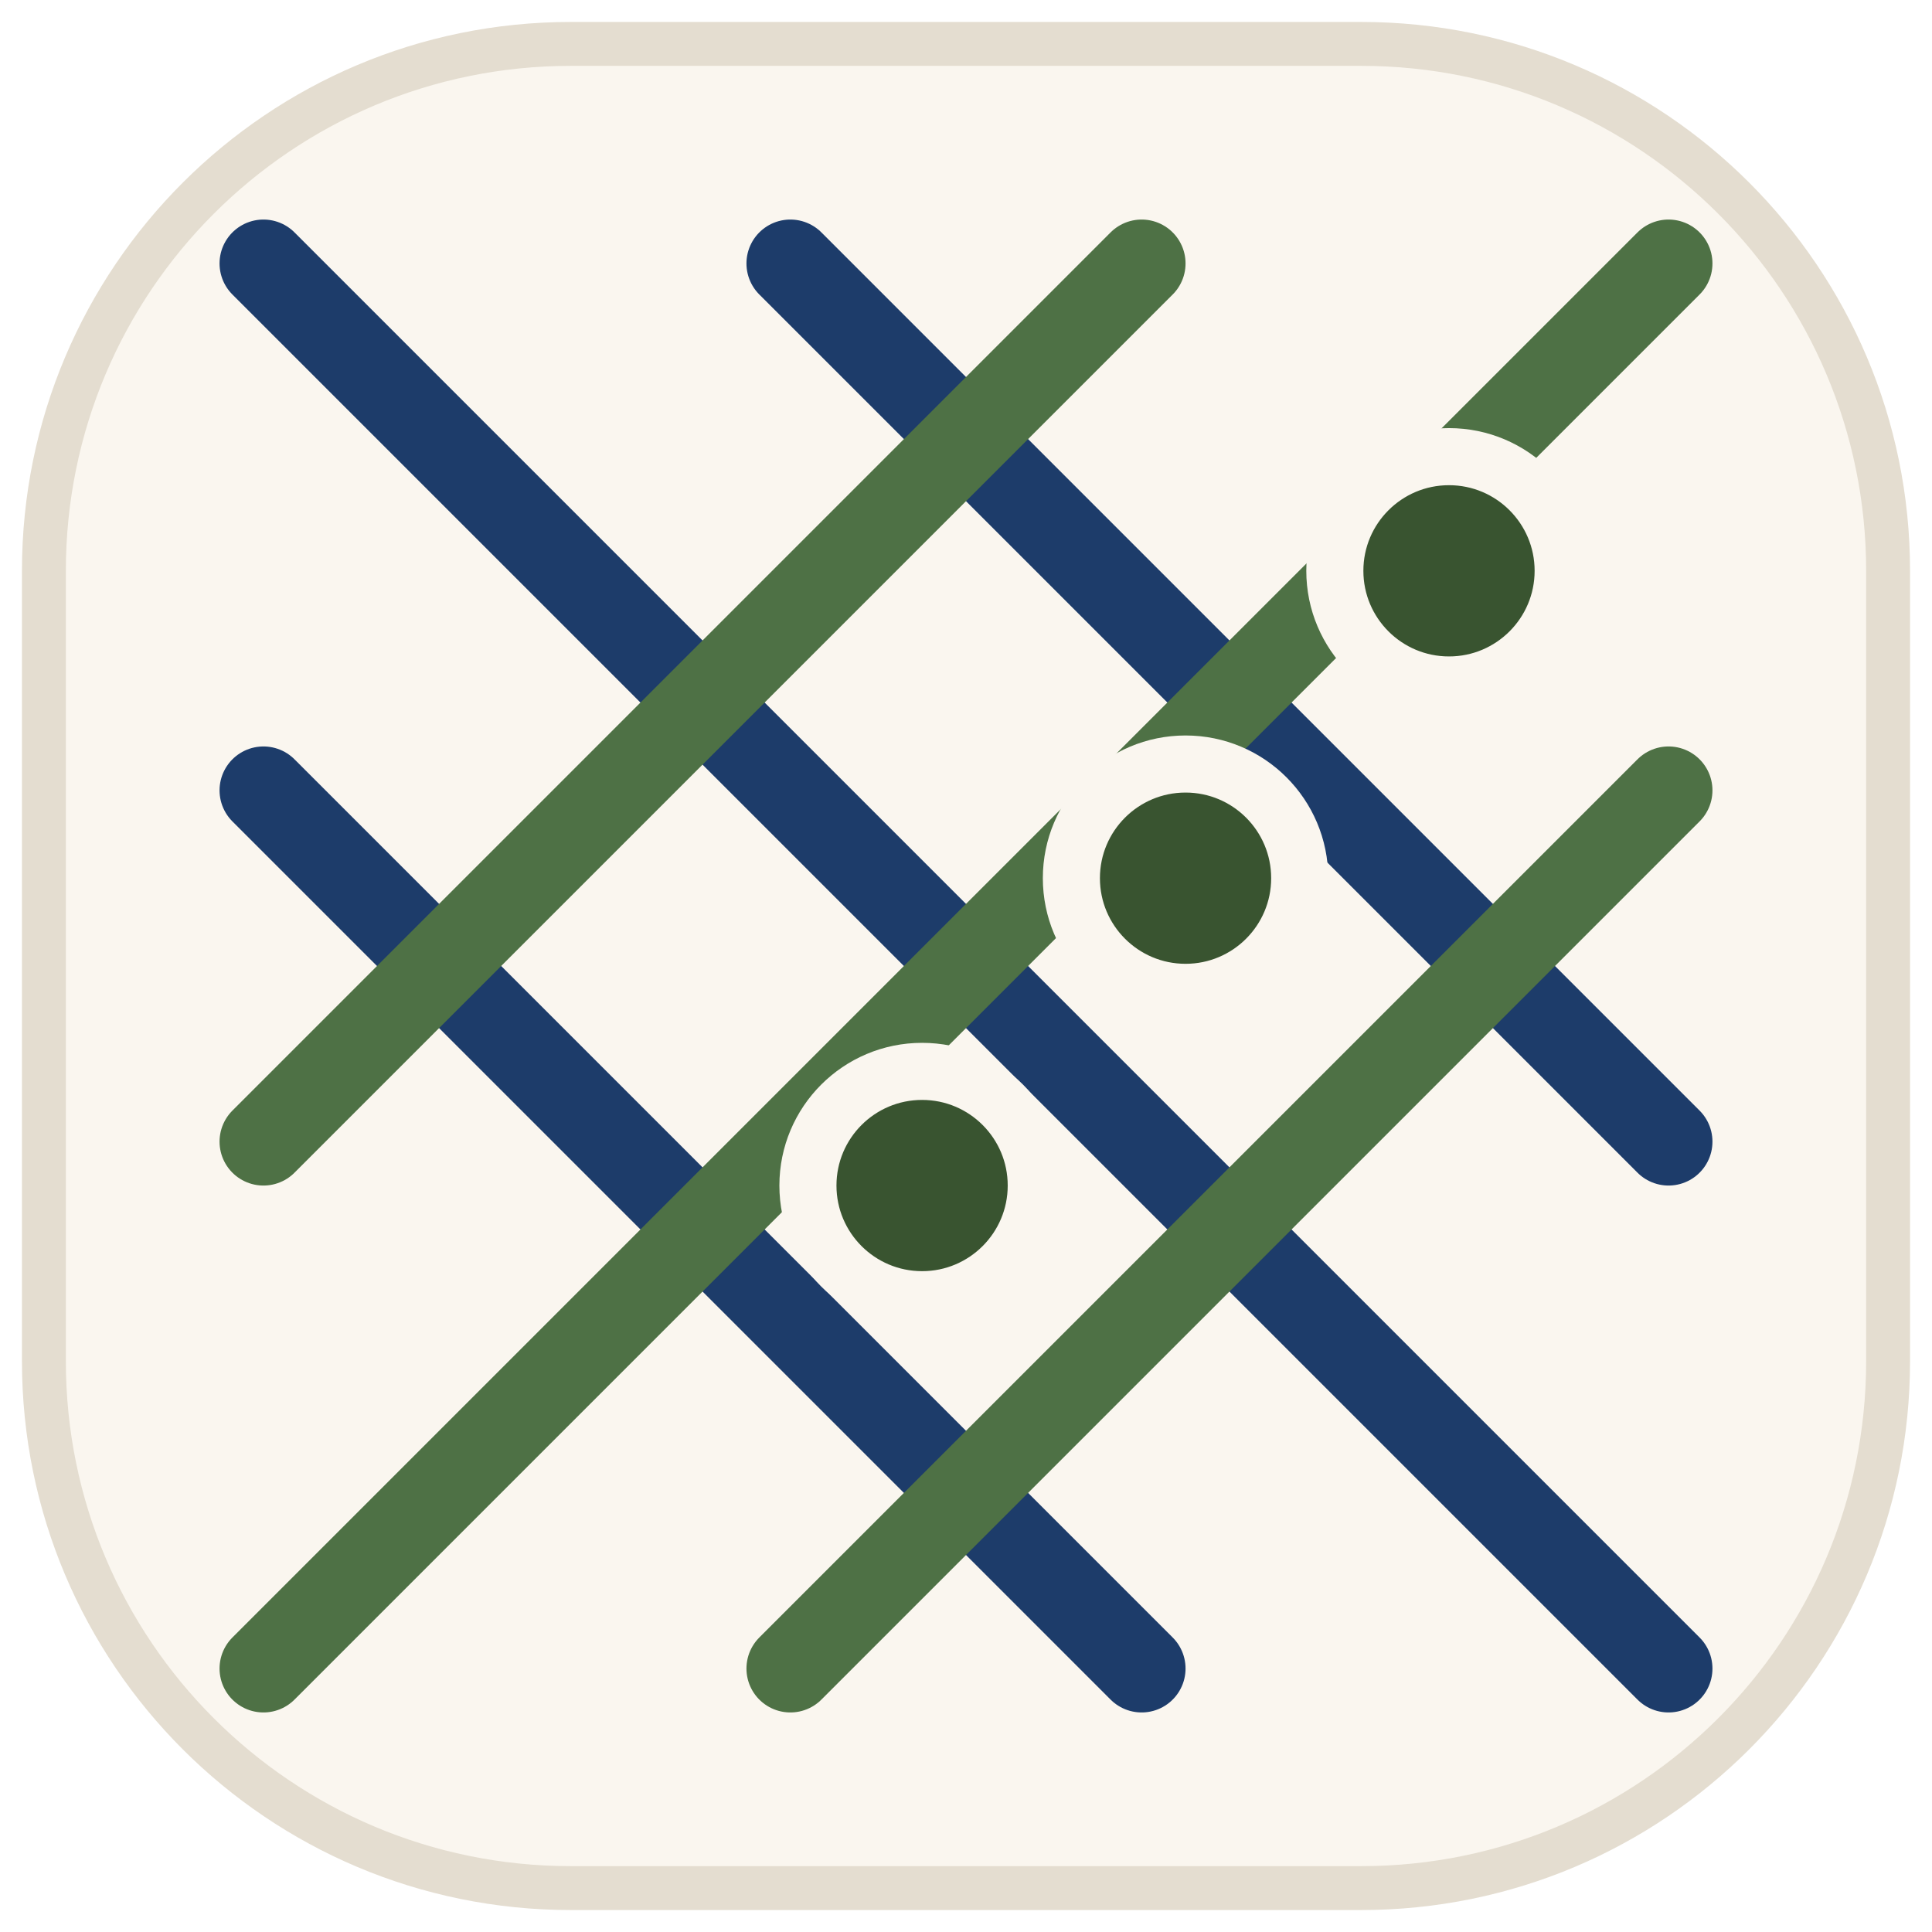
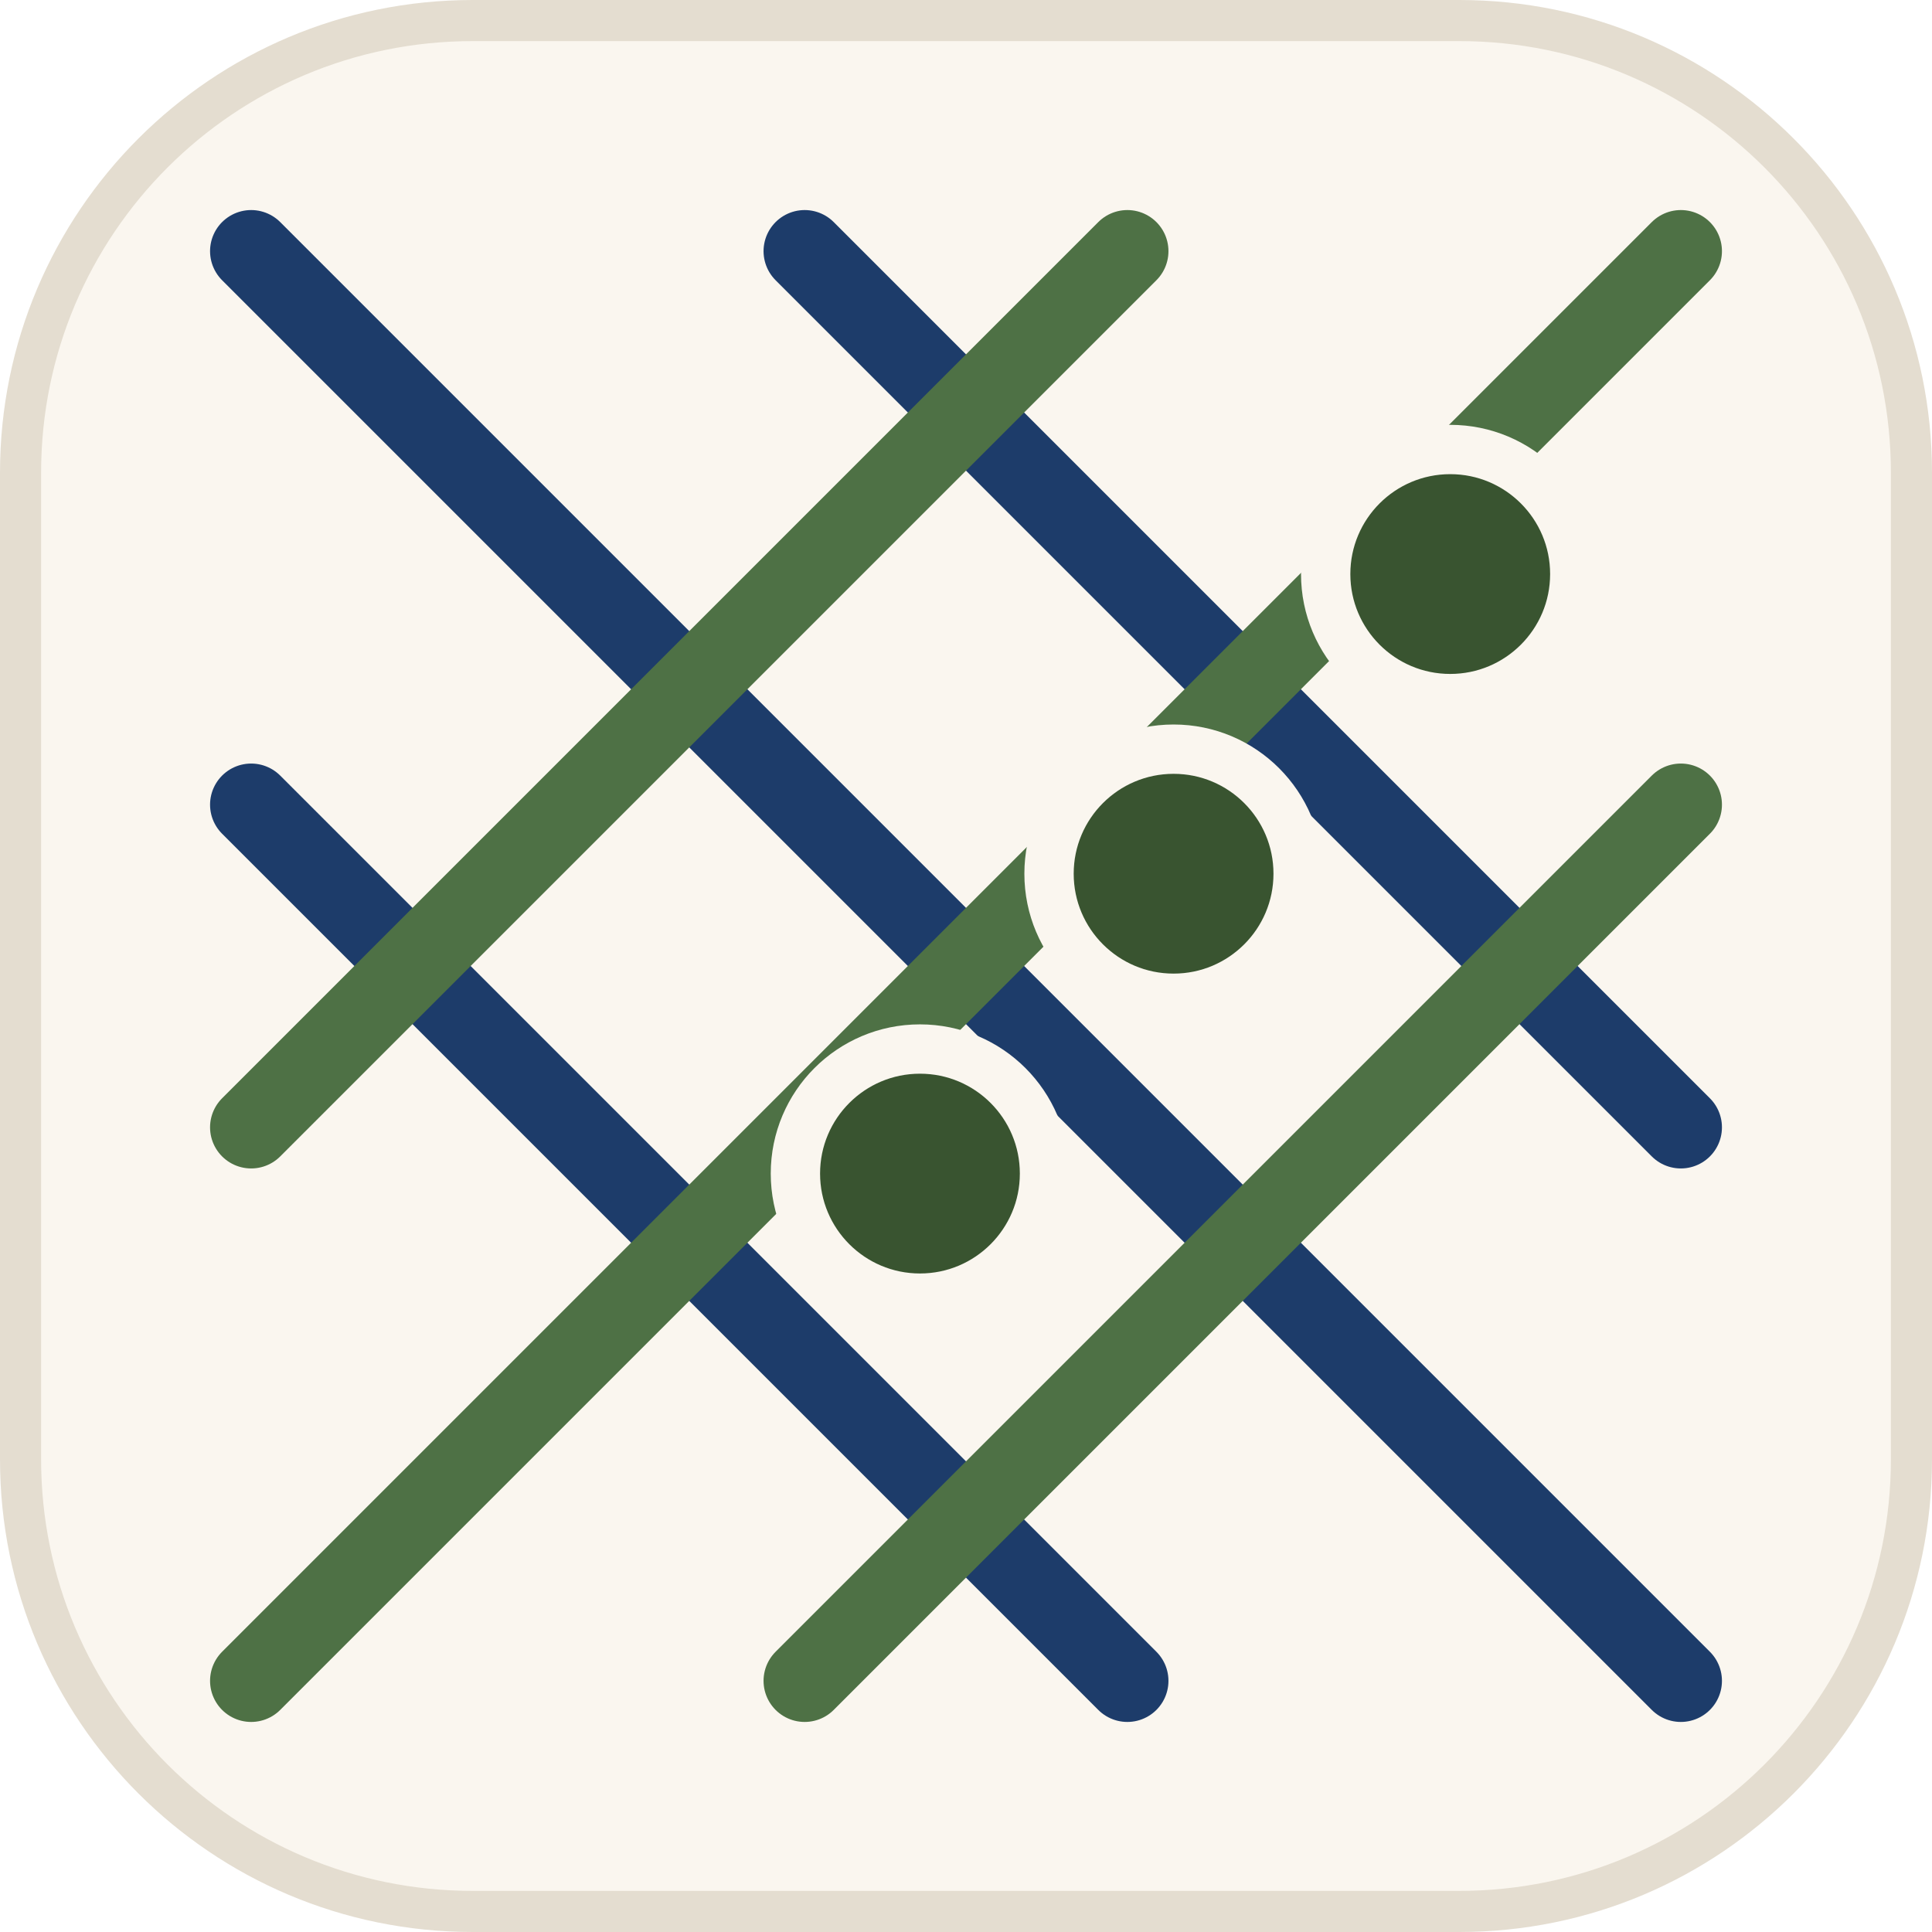
- <svg xmlns="http://www.w3.org/2000/svg" viewBox="0 0 44 44">
-   <rect x="1" y="1" width="42" height="42" rx="12" fill="#FAF6EF" stroke="#E4DDD0" />
-   <g stroke="#04285C" stroke-width="2" stroke-linecap="round" opacity="0.9">
-     <line x1="6" y1="6" x2="38" y2="38" />
-     <line x1="6" y1="18" x2="26" y2="38" />
-     <line x1="18" y1="6" x2="38" y2="26" />
+ <svg xmlns="http://www.w3.org/2000/svg" viewBox="0 0 94 94">
+   <rect x="1" y="1" width="92" height="92" rx="22" ry="22" fill="#FAF6EF" stroke="#E4DDD0" stroke-width="2" />
+   <g stroke="#04285C" stroke-width="4" stroke-linecap="round" opacity="0.9">
+     <line x1="12.22" y1="12.22" x2="81.78" y2="81.78" />
+     <line x1="12.22" y1="39.15" x2="54.85" y2="81.78" />
+     <line x1="39.15" y1="12.22" x2="81.78" y2="54.85" />
  </g>
-   <g stroke="#4E7145" stroke-width="2" stroke-linecap="round">
-     <line x1="38" y1="6" x2="6" y2="38" />
-     <line x1="38" y1="18" x2="18" y2="38" />
-     <line x1="26" y1="6" x2="6" y2="26" />
+   <g stroke="#4E7145" stroke-width="4" stroke-linecap="round">
+     <line x1="81.78" y1="12.22" x2="12.22" y2="81.78" />
+     <line x1="81.78" y1="39.15" x2="39.15" y2="81.78" />
+     <line x1="54.85" y1="12.22" x2="12.22" y2="54.85" />
  </g>
-   <circle cx="21" cy="27" r="2.6" fill="#395430" stroke="#FAF6EF" stroke-width="1.3" />
-   <circle cx="27" cy="20" r="2.6" fill="#395430" stroke="#FAF6EF" stroke-width="1.3" />
-   <circle cx="33" cy="13" r="2.6" fill="#395430" stroke="#FAF6EF" stroke-width="1.3" />
+   <circle cx="44.76" cy="57.1" r="6.06" fill="#395430" stroke="#FAF6EF" stroke-width="2.4" />
+   <circle cx="57.1" cy="42.51" r="6.06" fill="#395430" stroke="#FAF6EF" stroke-width="2.4" />
+   <circle cx="70.56" cy="27.93" r="6.06" fill="#395430" stroke="#FAF6EF" stroke-width="2.4" />
</svg>
